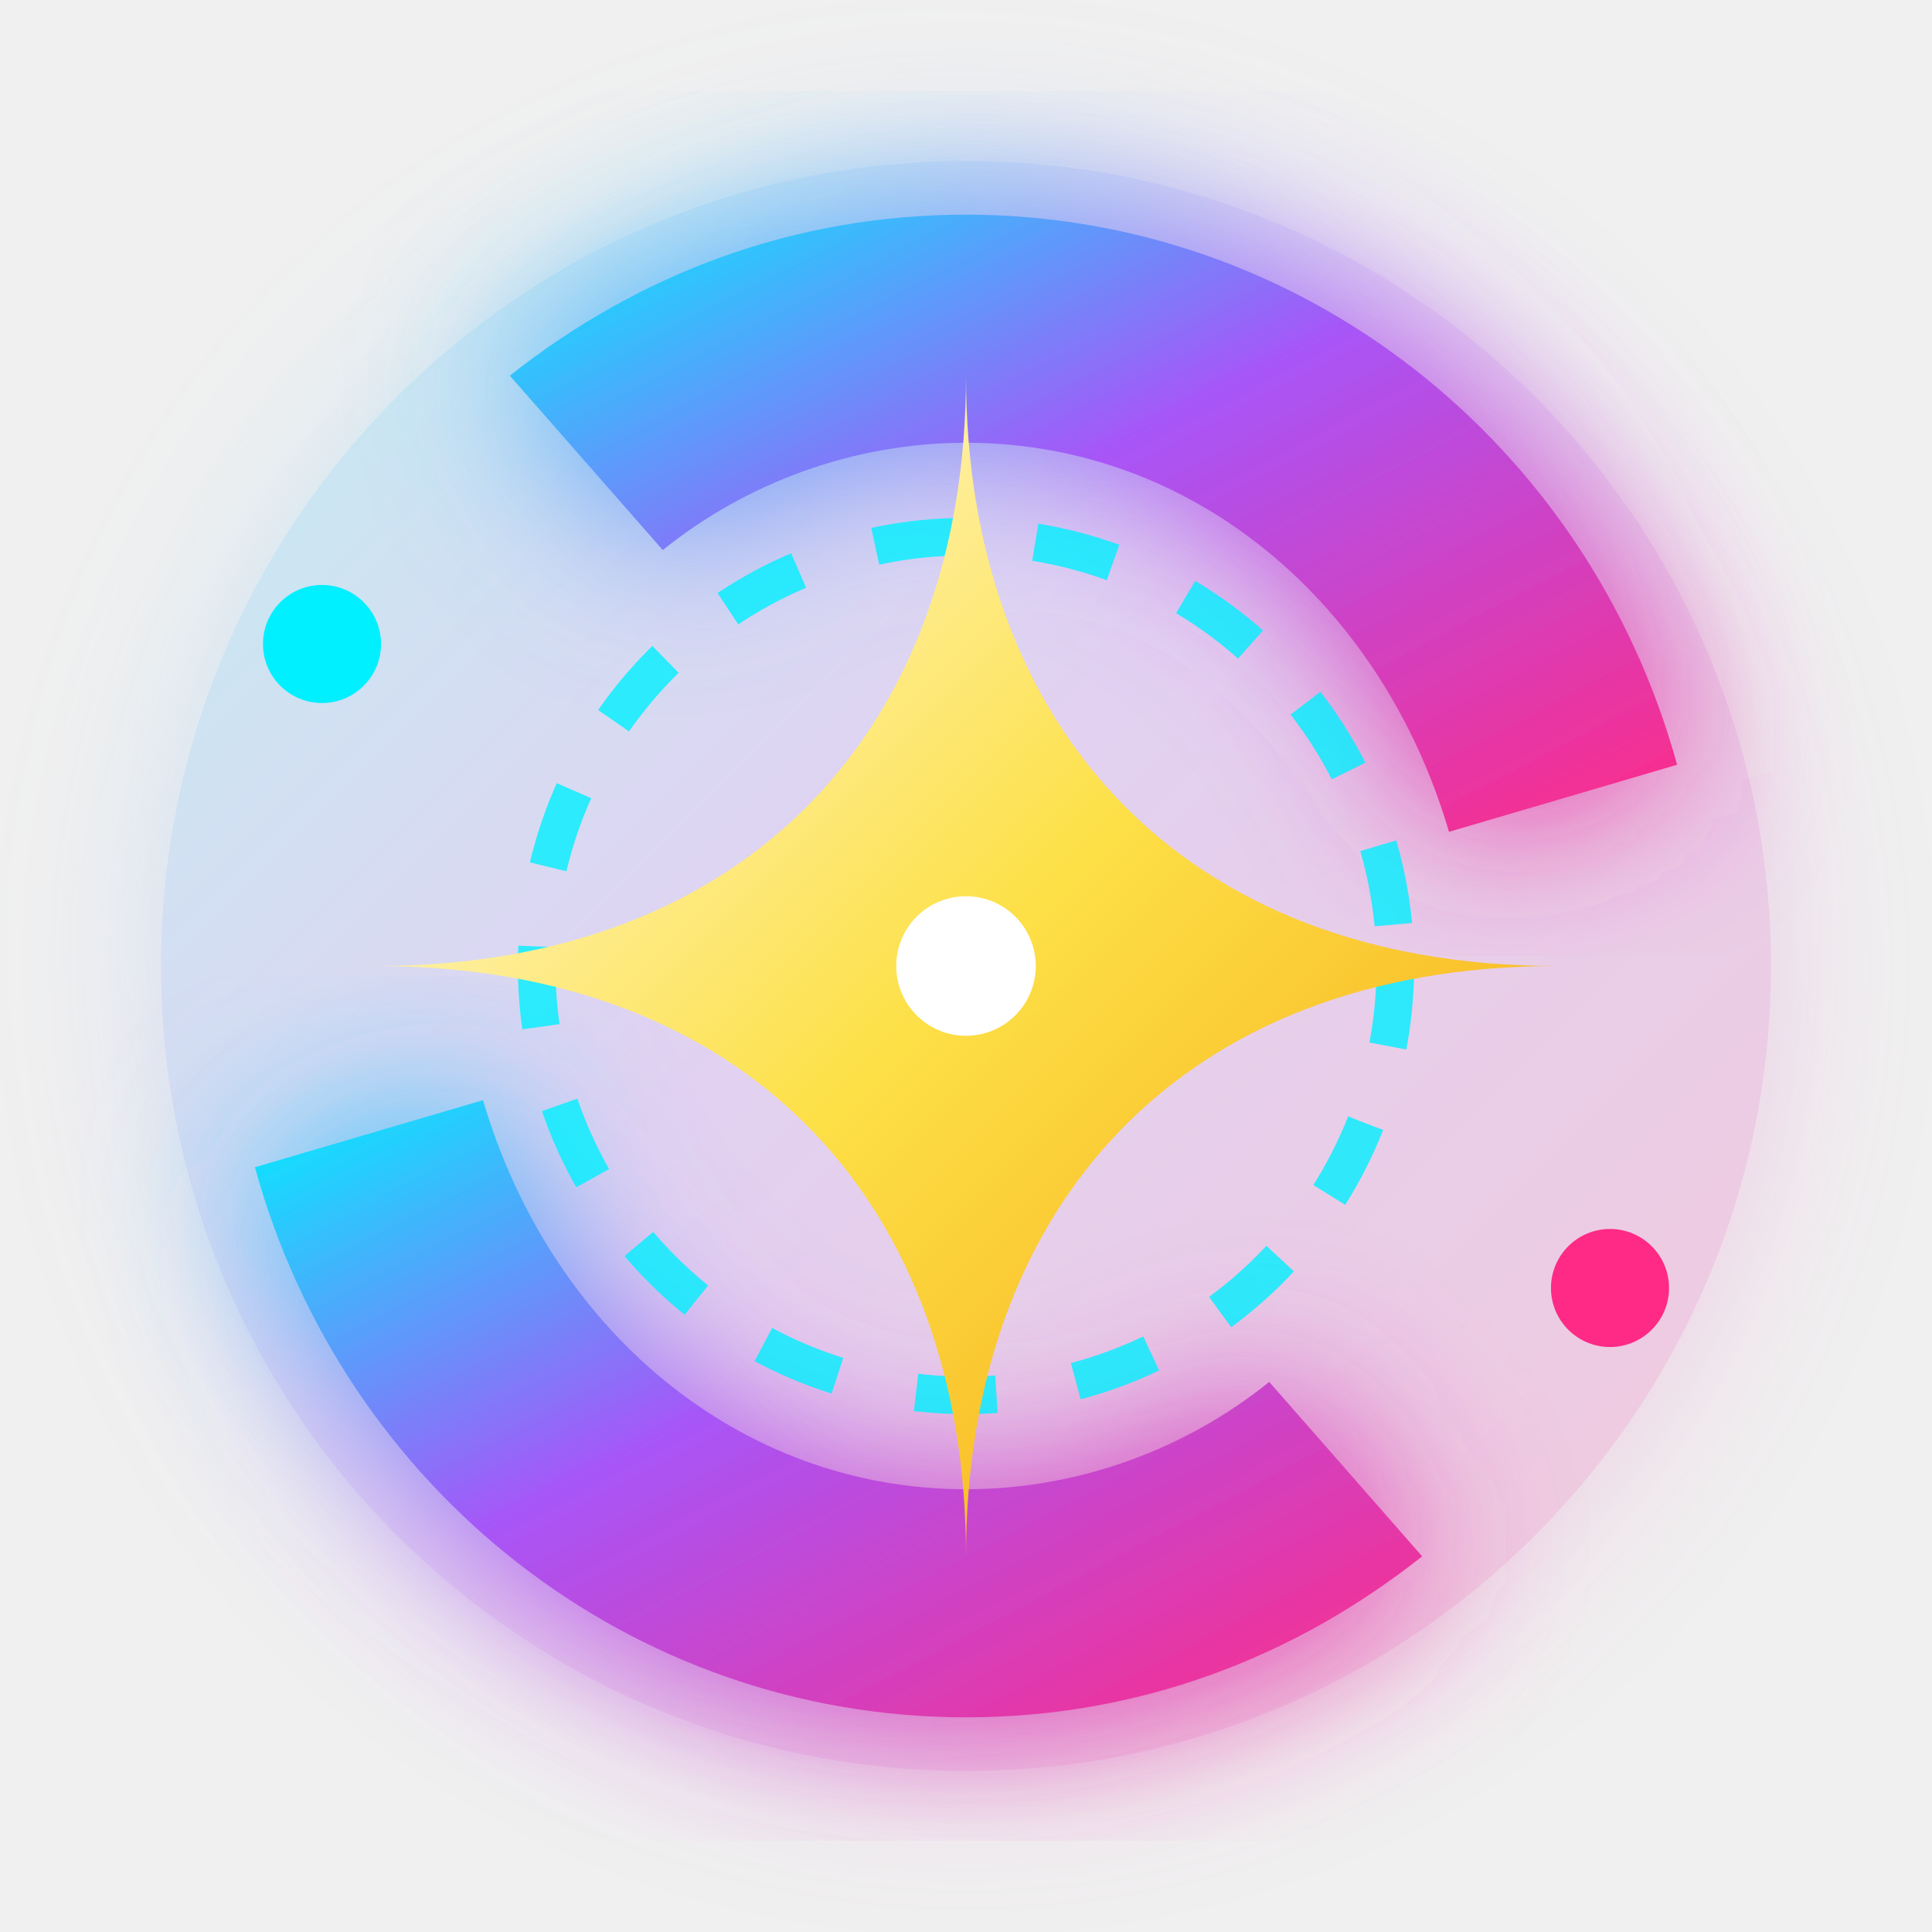
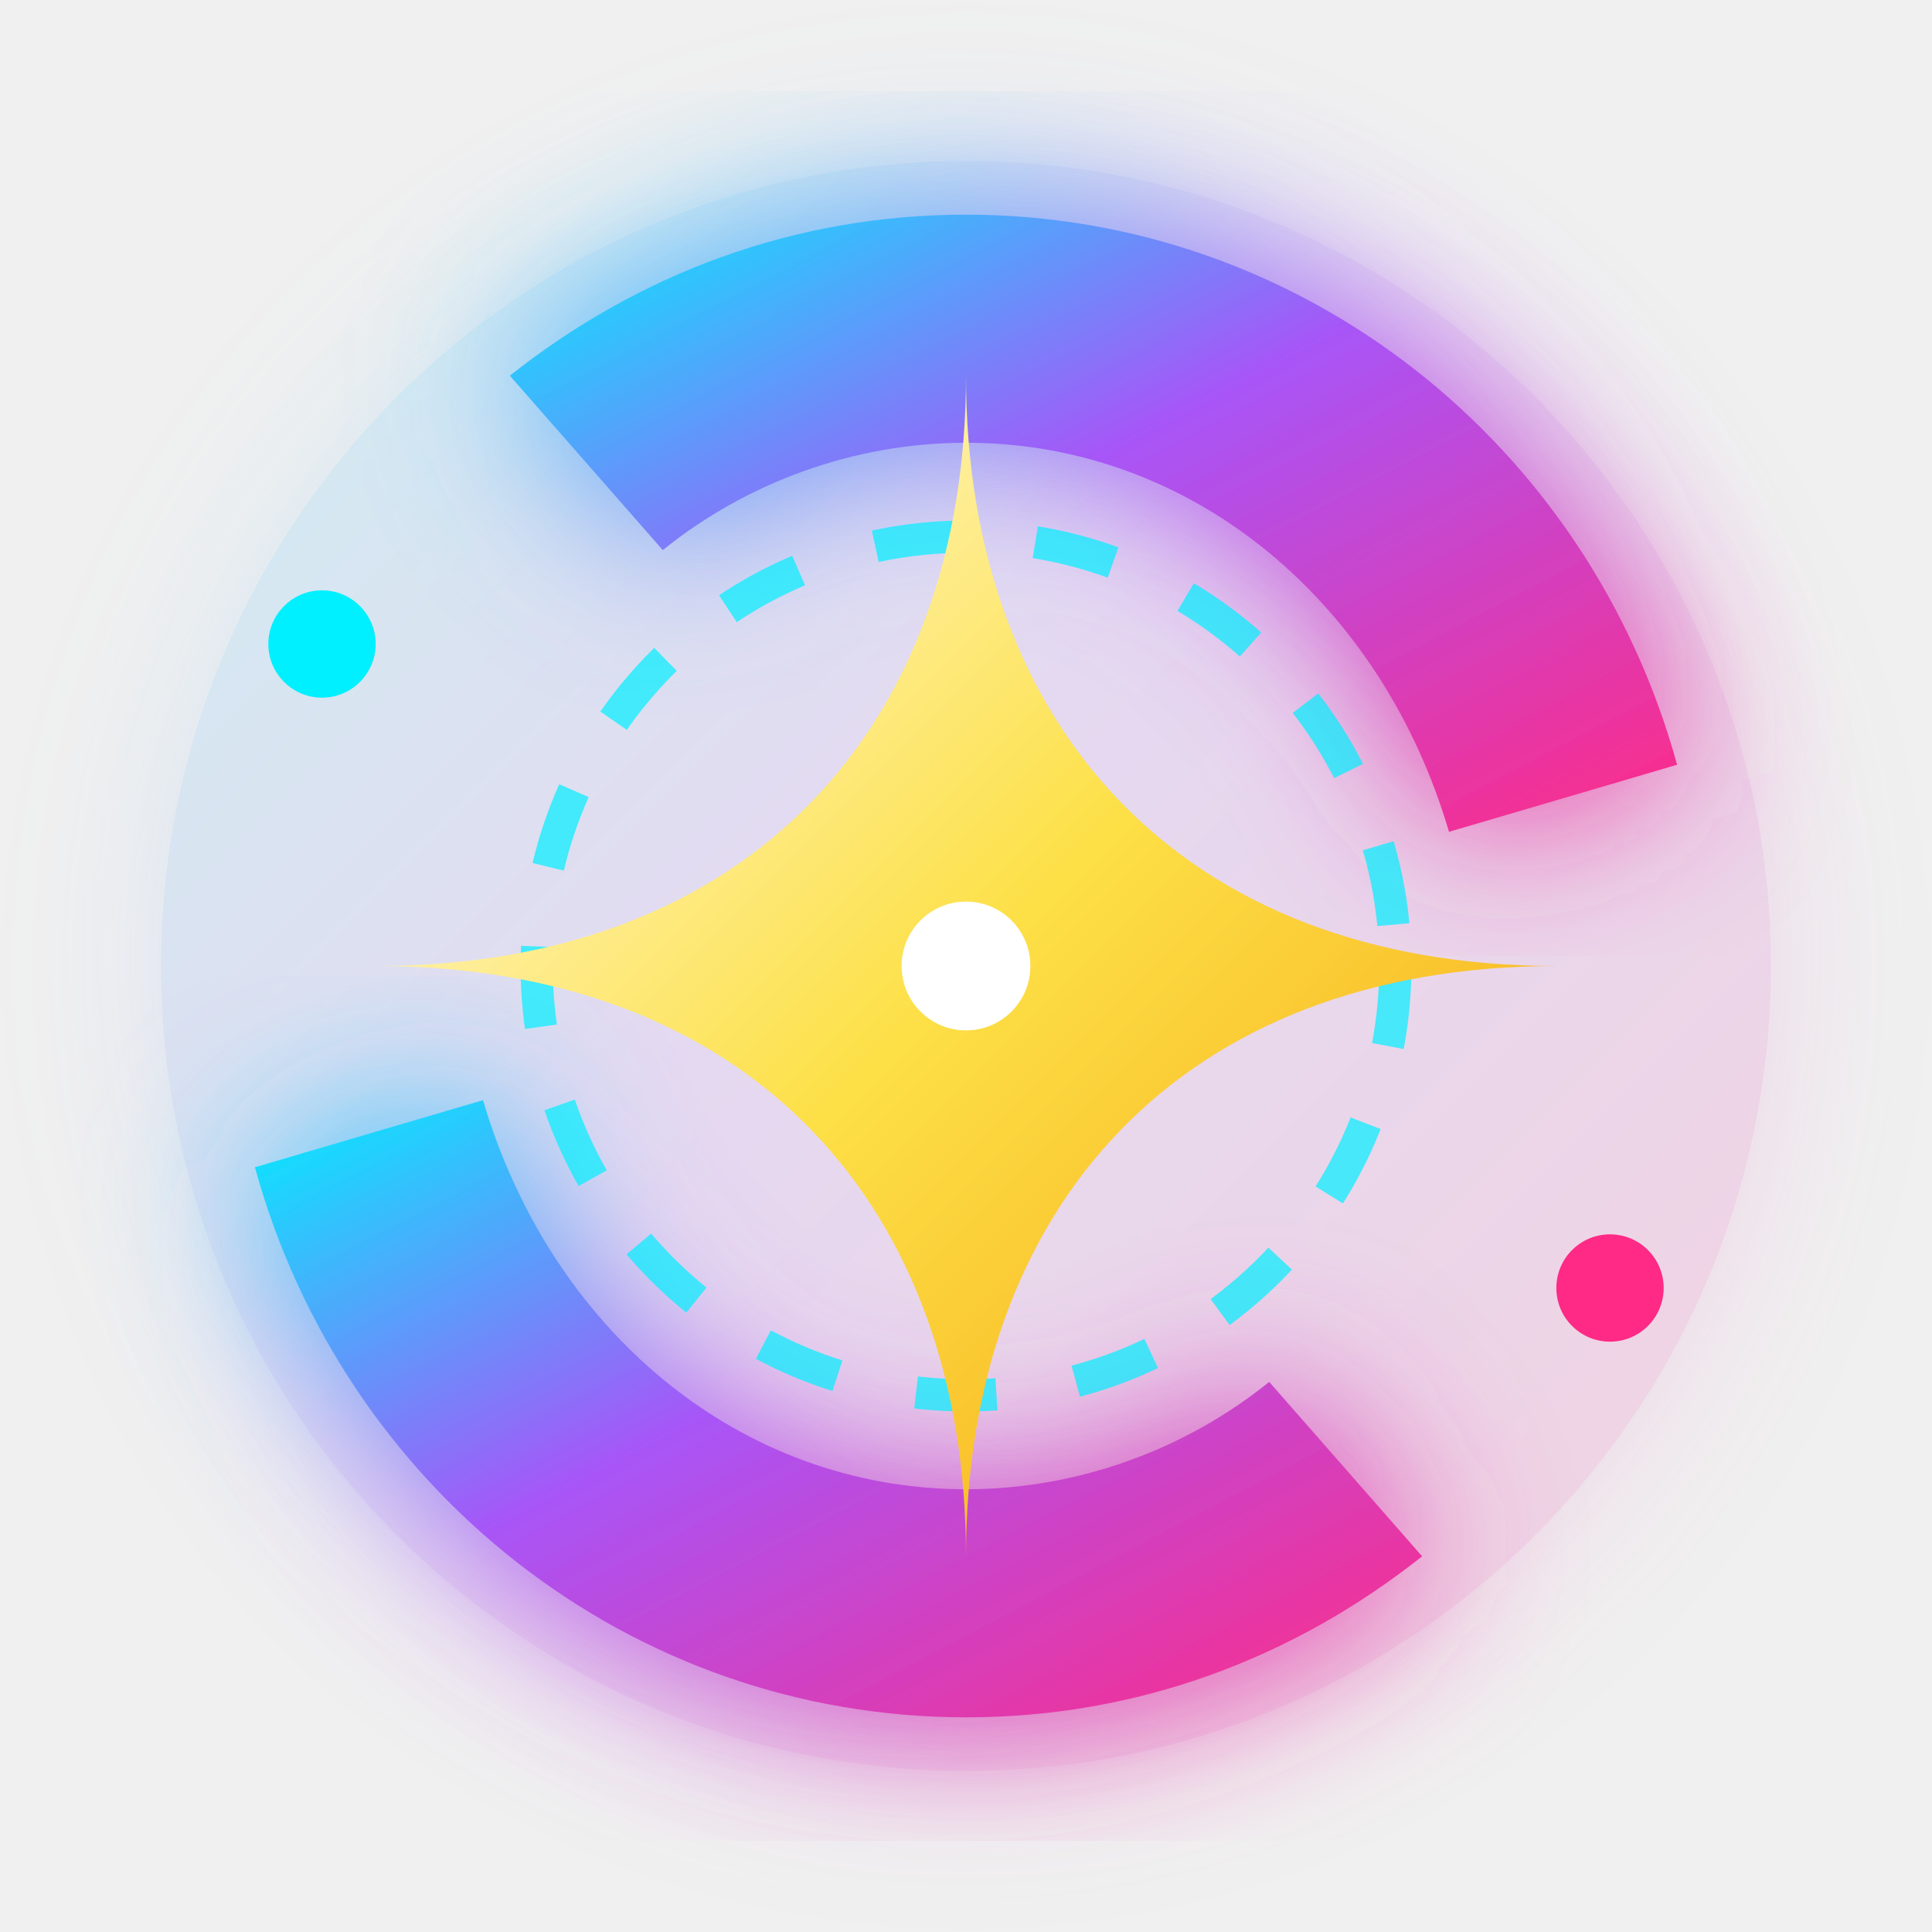
<svg xmlns="http://www.w3.org/2000/svg" viewBox="0 0 72 72" width="100%" height="100%" fill="none">
  <defs>
    <linearGradient id="cyber-brand-grad" x1="0%" y1="0%" x2="100%" y2="100%">
      <stop offset="0%" stop-color="#00F0FF" />
      <stop offset="45%" stop-color="#A855F7" />
      <stop offset="100%" stop-color="#FF2A85" />
    </linearGradient>
    <linearGradient id="star-sparkle-grad" x1="0%" y1="0%" x2="100%" y2="100%">
      <stop offset="0%" stop-color="#FFFFFF" />
      <stop offset="50%" stop-color="#FDE047" />
      <stop offset="100%" stop-color="#F59E0B" />
    </linearGradient>
    <filter id="cyber-glow" x="-20%" y="-20%" width="140%" height="140%">
      <feGaussianBlur stdDeviation="3" result="blur" />
      <feComposite in="SourceGraphic" in2="blur" operator="over" />
    </filter>
  </defs>
-   <circle cx="36" cy="36" r="30" fill="url(#cyber-brand-grad)" opacity="0.2" filter="url(#cyber-glow)" />
+   <circle cx="36" cy="36" r="30" fill="url(#cyber-brand-grad)" opacity="0.15" filter="url(#cyber-glow)" />
  <path d="M36 8C48.5 8 59.2 16.5 62.5 28.5L54 31C51.5 22.5 44.5 16.5 36 16.5c-4.2 0-8.2 1.5-11.3 4L19 14C23.8 10.2 29.6 8 36 8z" fill="url(#cyber-brand-grad)" filter="url(#cyber-glow)" />
  <path d="M36 64C23.5 64 12.8 55.5 9.5 43.5L18 41c2.5 8.5 9.5 14.5 18 14.5c4.2 0 8.2-1.5 11.3-4L53 58C48.2 61.8 42.4 64 36 64z" fill="url(#cyber-brand-grad)" filter="url(#cyber-glow)" />
-   <circle cx="12" cy="24" r="2.2" fill="#00F0FF" />
-   <circle cx="60" cy="48" r="2.2" fill="#FF2A85" />
-   <circle cx="36" cy="36" r="16" stroke="#00F0FF" stroke-width="1.4" stroke-dasharray="3 3" opacity="0.8" />
+   <circle cx="12" cy="24" r="2" fill="#00F0FF" />
+   <circle cx="60" cy="48" r="2" fill="#FF2A85" />
+   <circle cx="36" cy="36" r="16" stroke="#00F0FF" stroke-width="1.2" stroke-dasharray="3 3" opacity="0.7" />
  <path d="M36 14 C36 27 28 36 14 36 C28 36 36 45 36 58 C36 45 44 36 58 36 C44 36 36 27 36 14 Z" fill="url(#star-sparkle-grad)" />
-   <circle cx="36" cy="36" r="2.6" fill="#FFFFFF" />
+   <circle cx="36" cy="36" r="2.4" fill="#FFFFFF" />
</svg>
